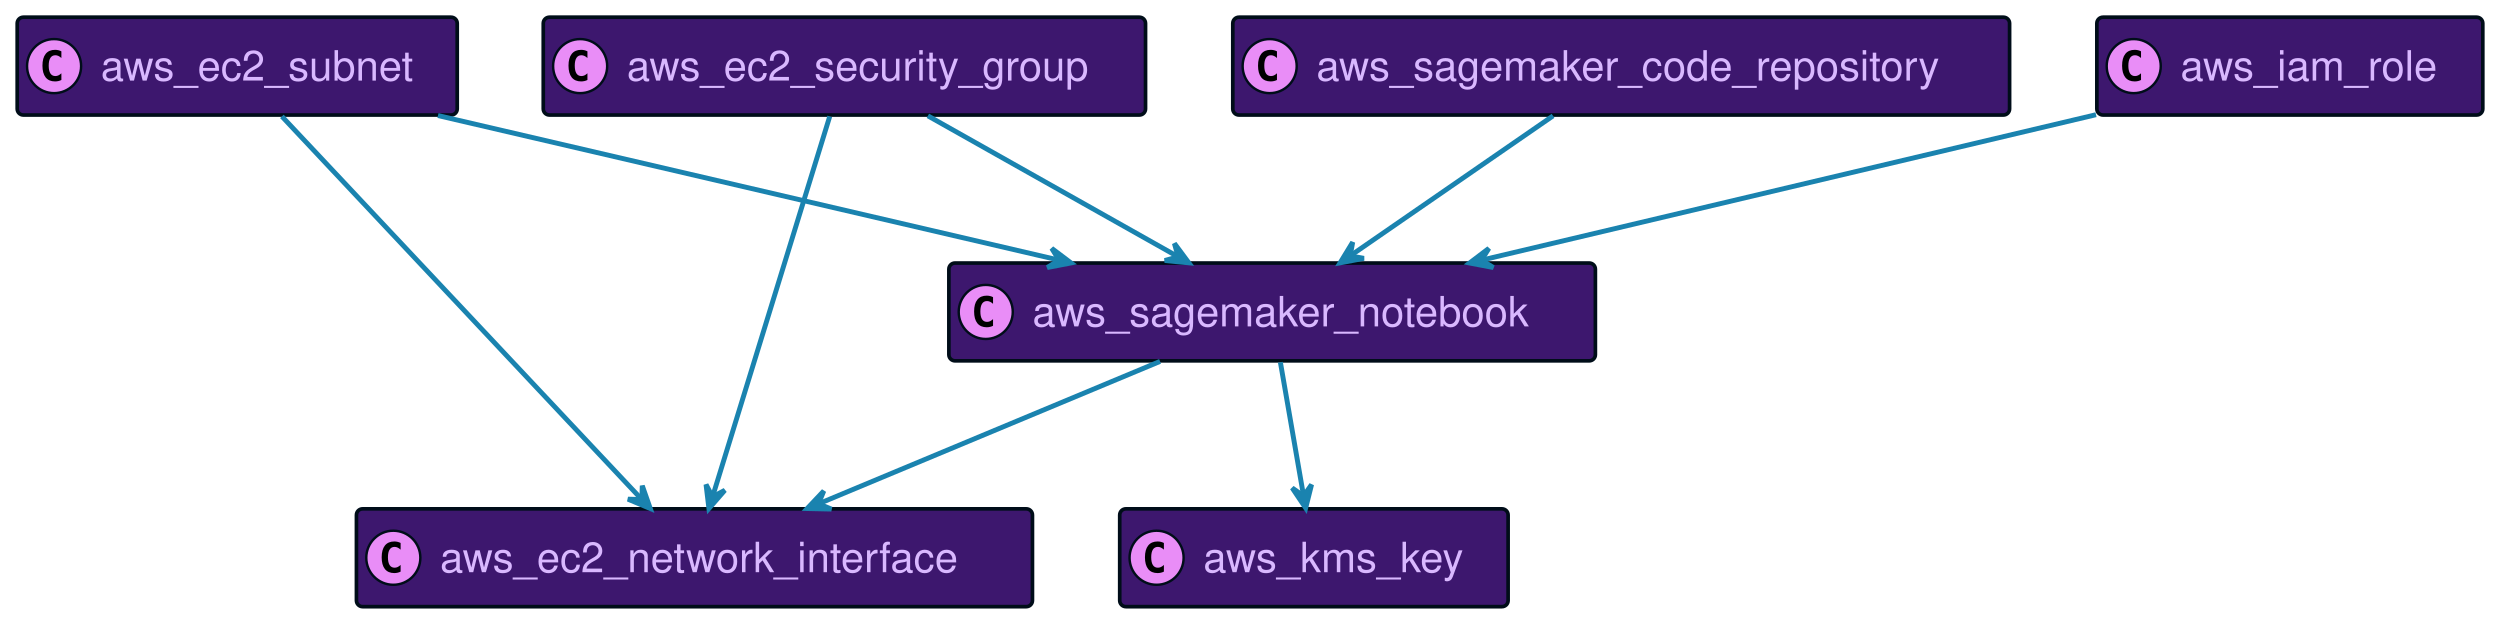
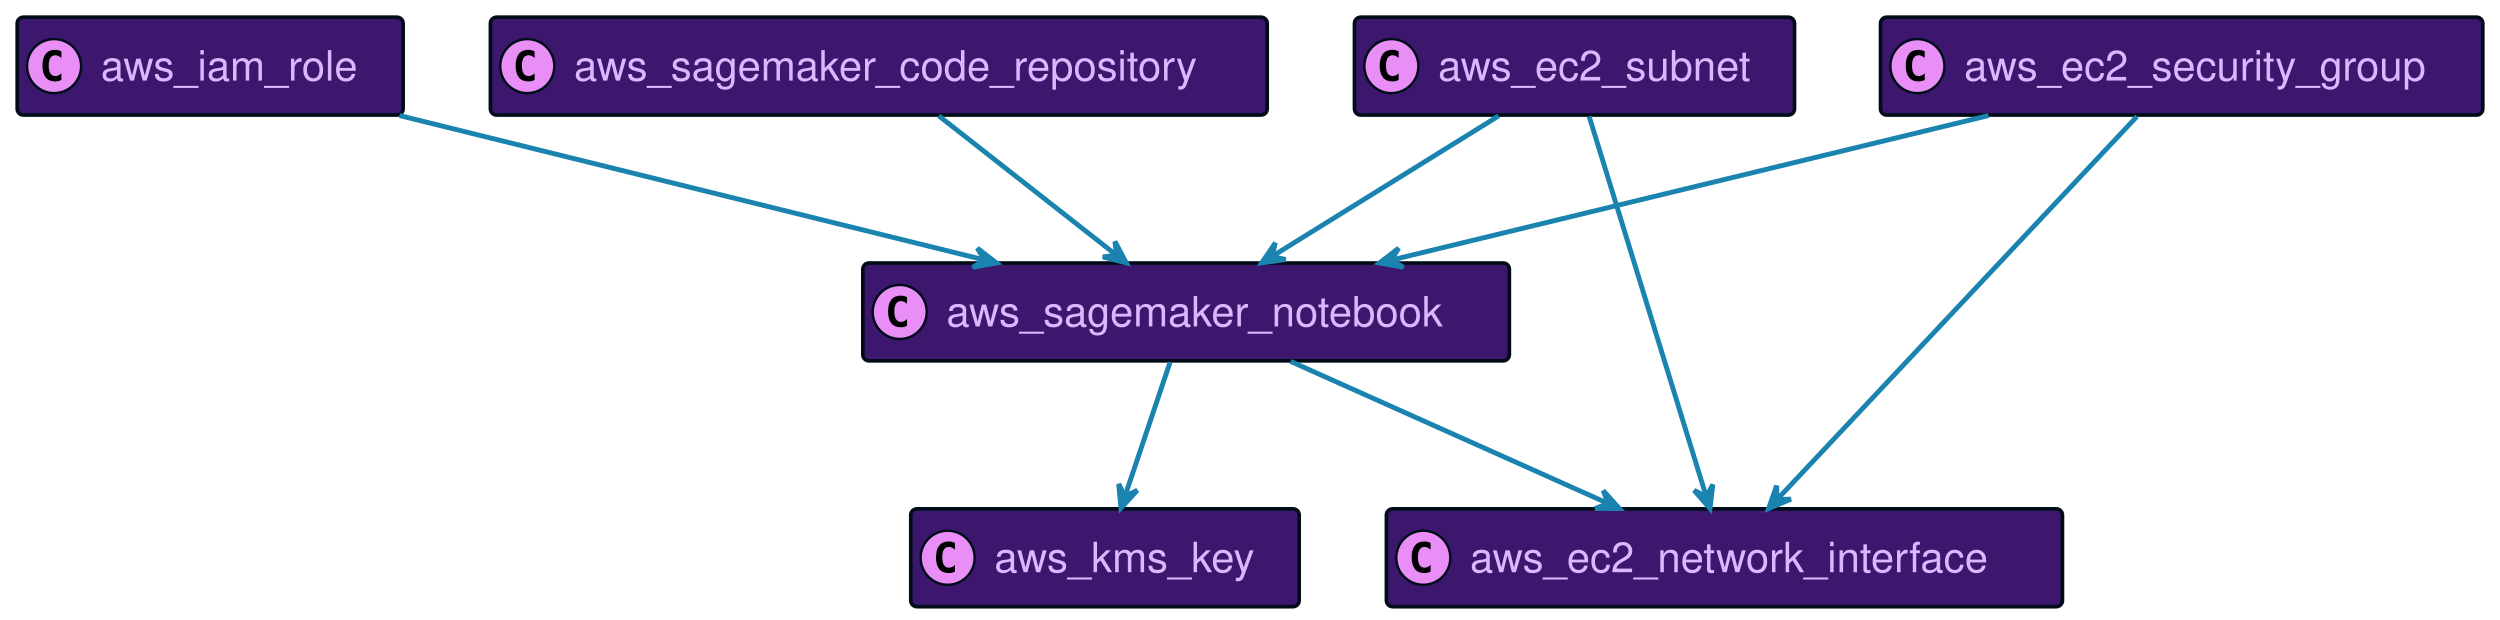
<svg xmlns="http://www.w3.org/2000/svg" xmlns:xlink="http://www.w3.org/1999/xlink" width="1017" height="252" preserveAspectRatio="none" style="width:1017px;height:252px;background:#00000000">
-   <a xlink:actuate="onRequest" xlink:href="#a" xlink:show="new" xlink:title="#aws_ec2_subnet" xlink:type="simple" target="_top">
-     <rect id="a" width="179" height="39.789" x="7" y="7" fill="#3D176E" rx="2.5" ry="2.5" style="stroke:#000d19;stroke-width:1.5" />
+   <a xlink:actuate="onRequest" xlink:href="#a" xlink:show="new" xlink:title="#aws_kms_key" xlink:type="simple" target="_top">
+     <rect id="a" width="158" height="39.789" x="370.5" y="207" fill="#3D176E" rx="2.5" ry="2.5" style="stroke:#000d19;stroke-width:1.5" />
+     <circle cx="385.5" cy="226.894" r="11" fill="#E98DF7" style="stroke:#000d19;stroke-width:1" />
+     <path d="M388.469 232.535q-.578.297-1.219.438-.64.156-1.344.156-2.5 0-3.828-1.64-1.312-1.657-1.312-4.782t1.312-4.781q1.328-1.656 3.828-1.656.703 0 1.344.156.656.156 1.219.453v2.719q-.625-.579-1.219-.844-.594-.281-1.219-.281-1.344 0-2.031 1.078-.688 1.062-.688 3.156 0 2.094.688 3.172.688 1.062 2.031 1.062.625 0 1.219-.265.594-.281 1.219-.86v2.72Z" />
+     <text x="404.5" y="232.78" fill="#D9B8FF" font-family="Helvetica" font-size="17" textLength="116">aws_kms_key</text>
+   </a>
+   <a xlink:actuate="onRequest" xlink:href="#b" xlink:show="new" xlink:title="#aws_ec2_security_group" xlink:type="simple" target="_top">
+     <rect id="b" width="245" height="39.789" x="765" y="7" fill="#3D176E" rx="2.5" ry="2.5" style="stroke:#000d19;stroke-width:1.5" />
+     <circle cx="780" cy="26.895" r="11" fill="#E98DF7" style="stroke:#000d19;stroke-width:1" />
+     <path d="M782.969 32.535q-.578.297-1.219.438-.64.156-1.344.156-2.5 0-3.828-1.64-1.312-1.657-1.312-4.782t1.312-4.781q1.328-1.656 3.828-1.656.703 0 1.344.156.656.156 1.219.453v2.719q-.625-.578-1.219-.844-.594-.281-1.219-.281-1.343 0-2.031 1.078-.688 1.062-.688 3.156 0 2.094.688 3.172.688 1.062 2.031 1.062.625 0 1.219-.265.594-.281 1.219-.86v2.72Z" />
+     <text x="799" y="32.78" fill="#D9B8FF" font-family="Helvetica" font-size="17" textLength="203">aws_ec2_security_group</text>
+   </a>
+   <a xlink:actuate="onRequest" xlink:href="#c" xlink:show="new" xlink:title="#aws_ec2_subnet" xlink:type="simple" target="_top">
+     <rect id="c" width="179" height="39.789" x="551" y="7" fill="#3D176E" rx="2.5" ry="2.5" style="stroke:#000d19;stroke-width:1.5" />
+     <circle cx="566" cy="26.895" r="11" fill="#E98DF7" style="stroke:#000d19;stroke-width:1" />
+     <path d="M568.969 32.535q-.578.297-1.219.438-.64.156-1.344.156-2.5 0-3.828-1.64-1.312-1.657-1.312-4.782t1.312-4.781q1.328-1.656 3.828-1.656.703 0 1.344.156.656.156 1.219.453v2.719q-.625-.578-1.219-.844-.594-.281-1.219-.281-1.343 0-2.031 1.078-.688 1.062-.688 3.156 0 2.094.688 3.172.688 1.062 2.031 1.062.625 0 1.219-.265.594-.281 1.219-.86v2.72Z" />
+     <text x="585" y="32.78" fill="#D9B8FF" font-family="Helvetica" font-size="17" textLength="137">aws_ec2_subnet</text>
+   </a>
+   <a xlink:actuate="onRequest" xlink:href="#d" xlink:show="new" xlink:title="#aws_sagemaker_notebook" xlink:type="simple" target="_top">
+     <rect id="d" width="263" height="39.789" x="351" y="107" fill="#3D176E" rx="2.5" ry="2.5" style="stroke:#000d19;stroke-width:1.5" />
+     <circle cx="366" cy="126.894" r="11" fill="#E98DF7" style="stroke:#000d19;stroke-width:1" />
+     <path d="M368.969 132.535q-.578.297-1.219.438-.64.156-1.344.156-2.5 0-3.828-1.64-1.312-1.657-1.312-4.782t1.312-4.781q1.328-1.657 3.828-1.657.703 0 1.344.157.656.156 1.219.453v2.719q-.625-.579-1.219-.844-.594-.281-1.219-.281-1.344 0-2.031 1.078-.688 1.062-.688 3.156 0 2.094.688 3.172.688 1.062 2.031 1.062.625 0 1.219-.265.594-.281 1.219-.86v2.72Z" />
+     <text x="385" y="132.78" fill="#D9B8FF" font-family="Helvetica" font-size="17" textLength="221">aws_sagemaker_notebook</text>
+   </a>
+   <a xlink:actuate="onRequest" xlink:href="#e" xlink:show="new" xlink:title="#aws_ec2_network_interface" xlink:type="simple" target="_top">
+     <rect id="e" width="275" height="39.789" x="564" y="207" fill="#3D176E" rx="2.5" ry="2.5" style="stroke:#000d19;stroke-width:1.5" />
+     <circle cx="579" cy="226.894" r="11" fill="#E98DF7" style="stroke:#000d19;stroke-width:1" />
+     <path d="M581.969 232.535q-.578.297-1.219.438-.64.156-1.344.156-2.5 0-3.828-1.64-1.312-1.657-1.312-4.782t1.312-4.781q1.328-1.656 3.828-1.656.703 0 1.344.156.656.156 1.219.453v2.719q-.625-.579-1.219-.844-.594-.281-1.219-.281-1.343 0-2.031 1.078-.688 1.062-.688 3.156 0 2.094.688 3.172.688 1.062 2.031 1.062.625 0 1.219-.265.594-.281 1.219-.86v2.72Z" />
+     <text x="598" y="232.78" fill="#D9B8FF" font-family="Helvetica" font-size="17" textLength="233">aws_ec2_network_interface</text>
+   </a>
+   <a xlink:actuate="onRequest" xlink:href="#f" xlink:show="new" xlink:title="#aws_sagemaker_code_repository" xlink:type="simple" target="_top">
+     <rect id="f" width="316" height="39.789" x="199.5" y="7" fill="#3D176E" rx="2.5" ry="2.5" style="stroke:#000d19;stroke-width:1.5" />
+     <circle cx="214.5" cy="26.895" r="11" fill="#E98DF7" style="stroke:#000d19;stroke-width:1" />
+     <path d="M217.469 32.535q-.578.297-1.219.438-.64.156-1.344.156-2.5 0-3.828-1.64-1.312-1.657-1.312-4.782t1.312-4.781q1.328-1.656 3.828-1.656.703 0 1.344.156.656.156 1.219.453v2.719q-.625-.578-1.219-.844-.594-.281-1.219-.281-1.344 0-2.031 1.078-.688 1.062-.688 3.156 0 2.094.688 3.172.688 1.062 2.031 1.062.625 0 1.219-.265.594-.281 1.219-.86v2.72Z" />
+     <text x="233.5" y="32.78" fill="#D9B8FF" font-family="Helvetica" font-size="17" textLength="274">aws_sagemaker_code_repository</text>
+   </a>
+   <a xlink:actuate="onRequest" xlink:href="#g" xlink:show="new" xlink:title="#aws_iam_role" xlink:type="simple" target="_top">
+     <rect id="g" width="157" height="39.789" x="7" y="7" fill="#3D176E" rx="2.5" ry="2.5" style="stroke:#000d19;stroke-width:1.5" />
    <circle cx="22" cy="26.895" r="11" fill="#E98DF7" style="stroke:#000d19;stroke-width:1" />
    <path d="M24.969 32.535q-.578.297-1.219.438-.64.156-1.344.156-2.5 0-3.828-1.64-1.312-1.657-1.312-4.782t1.312-4.781q1.328-1.656 3.828-1.656.703 0 1.344.156.656.156 1.219.453v2.719q-.625-.578-1.219-.844-.594-.281-1.219-.281-1.343 0-2.031 1.078-.688 1.062-.688 3.156 0 2.094.688 3.172.688 1.062 2.031 1.062.625 0 1.219-.265.594-.281 1.219-.86v2.72Z" />
-     <text x="41" y="32.78" fill="#D9B8FF" font-family="Helvetica" font-size="17" textLength="137">aws_ec2_subnet</text>
+     <text x="41" y="32.78" fill="#D9B8FF" font-family="Helvetica" font-size="17" textLength="115">aws_iam_role</text>
  </a>
-   <a xlink:actuate="onRequest" xlink:href="#b" xlink:show="new" xlink:title="#aws_ec2_network_interface" xlink:type="simple" target="_top">
-     <rect id="b" width="275" height="39.789" x="145" y="207" fill="#3D176E" rx="2.5" ry="2.5" style="stroke:#000d19;stroke-width:1.5" />
-     <circle cx="160" cy="226.894" r="11" fill="#E98DF7" style="stroke:#000d19;stroke-width:1" />
-     <path d="M162.969 232.535q-.578.297-1.219.438-.64.156-1.344.156-2.5 0-3.828-1.64-1.312-1.657-1.312-4.782t1.312-4.781q1.328-1.656 3.828-1.656.703 0 1.344.156.656.156 1.219.453v2.719q-.625-.579-1.219-.844-.594-.281-1.219-.281-1.344 0-2.031 1.078-.688 1.062-.688 3.156 0 2.094.688 3.172.688 1.062 2.031 1.062.625 0 1.219-.265.594-.281 1.219-.86v2.72Z" />
-     <text x="179" y="232.78" fill="#D9B8FF" font-family="Helvetica" font-size="17" textLength="233">aws_ec2_network_interface</text>
-   </a>
-   <a xlink:actuate="onRequest" xlink:href="#c" xlink:show="new" xlink:title="#aws_kms_key" xlink:type="simple" target="_top">
-     <rect id="c" width="158" height="39.789" x="455.5" y="207" fill="#3D176E" rx="2.5" ry="2.5" style="stroke:#000d19;stroke-width:1.5" />
-     <circle cx="470.5" cy="226.894" r="11" fill="#E98DF7" style="stroke:#000d19;stroke-width:1" />
-     <path d="M473.469 232.535q-.578.297-1.219.438-.64.156-1.344.156-2.5 0-3.828-1.64-1.312-1.657-1.312-4.782t1.312-4.781q1.328-1.656 3.828-1.656.703 0 1.344.156.656.156 1.219.453v2.719q-.625-.579-1.219-.844-.594-.281-1.219-.281-1.344 0-2.031 1.078-.688 1.062-.688 3.156 0 2.094.688 3.172.688 1.062 2.031 1.062.625 0 1.219-.265.594-.281 1.219-.86v2.72Z" />
-     <text x="489.5" y="232.78" fill="#D9B8FF" font-family="Helvetica" font-size="17" textLength="116">aws_kms_key</text>
-   </a>
-   <a xlink:actuate="onRequest" xlink:href="#d" xlink:show="new" xlink:title="#aws_sagemaker_notebook" xlink:type="simple" target="_top">
-     <rect id="d" width="263" height="39.789" x="386" y="107" fill="#3D176E" rx="2.5" ry="2.5" style="stroke:#000d19;stroke-width:1.5" />
-     <circle cx="401" cy="126.894" r="11" fill="#E98DF7" style="stroke:#000d19;stroke-width:1" />
-     <path d="M403.969 132.535q-.578.297-1.219.438-.64.156-1.344.156-2.5 0-3.828-1.64-1.312-1.657-1.312-4.782t1.312-4.781q1.328-1.657 3.828-1.657.703 0 1.344.157.656.156 1.219.453v2.719q-.625-.579-1.219-.844-.594-.281-1.219-.281-1.344 0-2.031 1.078-.688 1.062-.688 3.156 0 2.094.688 3.172.688 1.062 2.031 1.062.625 0 1.219-.265.594-.281 1.219-.86v2.72Z" />
-     <text x="420" y="132.78" fill="#D9B8FF" font-family="Helvetica" font-size="17" textLength="221">aws_sagemaker_notebook</text>
-   </a>
-   <a xlink:actuate="onRequest" xlink:href="#e" xlink:show="new" xlink:title="#aws_ec2_security_group" xlink:type="simple" target="_top">
-     <rect id="e" width="245" height="39.789" x="221" y="7" fill="#3D176E" rx="2.5" ry="2.5" style="stroke:#000d19;stroke-width:1.5" />
-     <circle cx="236" cy="26.895" r="11" fill="#E98DF7" style="stroke:#000d19;stroke-width:1" />
-     <path d="M238.969 32.535q-.578.297-1.219.438-.64.156-1.344.156-2.5 0-3.828-1.64-1.312-1.657-1.312-4.782t1.312-4.781q1.328-1.656 3.828-1.656.703 0 1.344.156.656.156 1.219.453v2.719q-.625-.578-1.219-.844-.594-.281-1.219-.281-1.344 0-2.031 1.078-.688 1.062-.688 3.156 0 2.094.688 3.172.688 1.062 2.031 1.062.625 0 1.219-.265.594-.281 1.219-.86v2.72Z" />
-     <text x="255" y="32.78" fill="#D9B8FF" font-family="Helvetica" font-size="17" textLength="203">aws_ec2_security_group</text>
-   </a>
-   <a xlink:actuate="onRequest" xlink:href="#f" xlink:show="new" xlink:title="#aws_sagemaker_code_repository" xlink:type="simple" target="_top">
-     <rect id="f" width="316" height="39.789" x="501.5" y="7" fill="#3D176E" rx="2.5" ry="2.5" style="stroke:#000d19;stroke-width:1.5" />
-     <circle cx="516.5" cy="26.895" r="11" fill="#E98DF7" style="stroke:#000d19;stroke-width:1" />
-     <path d="M519.469 32.535q-.578.297-1.219.438-.64.156-1.344.156-2.5 0-3.828-1.64-1.312-1.657-1.312-4.782t1.312-4.781q1.328-1.656 3.828-1.656.703 0 1.344.156.656.156 1.219.453v2.719q-.625-.578-1.219-.844-.594-.281-1.219-.281-1.343 0-2.031 1.078-.688 1.062-.688 3.156 0 2.094.688 3.172.688 1.062 2.031 1.062.625 0 1.219-.265.594-.281 1.219-.86v2.72Z" />
-     <text x="535.5" y="32.78" fill="#D9B8FF" font-family="Helvetica" font-size="17" textLength="274">aws_sagemaker_code_repository</text>
-   </a>
-   <a xlink:actuate="onRequest" xlink:href="#g" xlink:show="new" xlink:title="#aws_iam_role" xlink:type="simple" target="_top">
-     <rect id="g" width="157" height="39.789" x="853" y="7" fill="#3D176E" rx="2.5" ry="2.5" style="stroke:#000d19;stroke-width:1.5" />
-     <circle cx="868" cy="26.895" r="11" fill="#E98DF7" style="stroke:#000d19;stroke-width:1" />
-     <path d="M870.969 32.535q-.578.297-1.219.438-.64.156-1.344.156-2.5 0-3.828-1.64-1.312-1.657-1.312-4.782t1.312-4.781q1.328-1.656 3.828-1.656.703 0 1.344.156.656.156 1.219.453v2.719q-.625-.578-1.219-.844-.594-.281-1.219-.281-1.343 0-2.031 1.078-.688 1.062-.688 3.156 0 2.094.688 3.172.688 1.062 2.031 1.062.625 0 1.219-.265.594-.281 1.219-.86v2.72Z" />
-     <text x="887" y="32.78" fill="#D9B8FF" font-family="Helvetica" font-size="17" textLength="115">aws_iam_role</text>
-   </a>
-   <path fill="none" d="M114.67 47.35c34.54 36.76 109.49 116.55 146.41 155.84" style="stroke:#1a83af;stroke-width:2" />
-   <path fill="#1A83AF" d="m264.53 206.87-3.255-9.295-.172 5.654-5.654-.171 9.081 3.812z" style="stroke:#1a83af;stroke-width:2" />
-   <path fill="none" d="m178.17 47.01 252.25 58.72" style="stroke:#1a83af;stroke-width:2" />
-   <path fill="#1A83AF" d="m435.7 106.96-7.865-5.928 2.994 4.8-4.8 2.994 9.671-1.866z" style="stroke:#1a83af;stroke-width:2" />
-   <path fill="none" d="M520.86 147.36c2.7 15.57 6.51 37.54 9.42 54.3" style="stroke:#1a83af;stroke-width:2" />
-   <path fill="#1A83AF" d="m531.15 206.68 2.399-9.552-3.256 4.626-4.626-3.255 5.483 8.181z" style="stroke:#1a83af;stroke-width:2" />
-   <path fill="none" d="M471.91 147.01c-39.84 16.62-97.61 40.71-138.85 57.91" style="stroke:#1a83af;stroke-width:2" />
-   <path fill="#1A83AF" d="m328.36 206.87 9.846.22-5.233-2.148 2.148-5.233-6.761 7.161z" style="stroke:#1a83af;stroke-width:2" />
-   <path fill="none" d="M337.54 47.35c-11.19 36.32-35.31 114.62-47.57 154.4" style="stroke:#1a83af;stroke-width:2" />
-   <path fill="#1A83AF" d="m288.39 206.87 6.468-7.427-4.999 2.648-2.647-5 1.178 9.779z" style="stroke:#1a83af;stroke-width:2" />
-   <path fill="none" d="M377.46 47.13c29.22 16.46 71.36 40.19 101.77 57.31" style="stroke:#1a83af;stroke-width:2" />
-   <path fill="#1A83AF" d="m483.62 106.92-5.875-7.905 1.52 5.449-5.45 1.52 9.805.936z" style="stroke:#1a83af;stroke-width:2" />
-   <path fill="none" d="M631.78 47.13c-23.65 16.32-57.66 39.8-82.43 56.89" style="stroke:#1a83af;stroke-width:2" />
-   <path fill="#1A83AF" d="m545.15 106.92 9.678-1.825-5.564-1.017 1.016-5.565-5.13 8.407z" style="stroke:#1a83af;stroke-width:2" />
-   <path fill="none" d="M852.66 46.66c-71.37 16.9-176.25 41.72-249.62 59.09" style="stroke:#1a83af;stroke-width:2" />
-   <path fill="#1A83AF" d="m597.82 106.99 9.676 1.839-4.808-2.981 2.98-4.808-7.848 5.95z" style="stroke:#1a83af;stroke-width:2" />
+   <path fill="none" d="M808.93 47.01c-69.75 16.88-171.37 41.47-242.66 58.72" style="stroke:#1a83af;stroke-width:2" />
+   <path fill="#1A83AF" d="m561.19 106.96 9.692 1.752-4.835-2.938 2.938-4.834-7.795 6.02z" style="stroke:#1a83af;stroke-width:2" />
+   <path fill="none" d="M869.33 47.35C834.79 84.11 759.84 163.9 722.92 203.19" style="stroke:#1a83af;stroke-width:2" />
+   <path fill="#1A83AF" d="m719.47 206.87 9.081-3.812-5.654.171-.172-5.654-3.255 9.295z" style="stroke:#1a83af;stroke-width:2" />
+   <path fill="none" d="M609.66 47.13c-26.43 16.39-64.48 39.99-92.06 57.1" style="stroke:#1a83af;stroke-width:2" />
+   <path fill="#1A83AF" d="m513.26 106.92 9.757-1.34-5.507-1.293 1.294-5.507-5.544 8.14z" style="stroke:#1a83af;stroke-width:2" />
+   <path fill="none" d="M646.46 47.35c11.19 36.32 35.31 114.62 47.57 154.4" style="stroke:#1a83af;stroke-width:2" />
+   <path fill="#1A83AF" d="m695.61 206.87 1.178-9.778-2.647 4.999-5-2.648 6.469 7.427z" style="stroke:#1a83af;stroke-width:2" />
+   <path fill="none" d="M475.98 147.36c-5.24 15.57-12.64 37.54-18.28 54.3" style="stroke:#1a83af;stroke-width:2" />
+   <path fill="#1A83AF" d="m456.01 206.68 6.667-7.25-5.069 2.512-2.511-5.068.913 9.806z" style="stroke:#1a83af;stroke-width:2" />
+   <path fill="none" d="M524.99 147.01c37.05 16.58 90.74 40.61 129.16 57.8" style="stroke:#1a83af;stroke-width:2" />
+   <path fill="#1A83AF" d="m658.76 206.87-6.585-7.324 2.02 5.284-5.284 2.02 9.849.02z" style="stroke:#1a83af;stroke-width:2" />
+   <path fill="none" d="M381.9 47.13c20.73 16.25 50.51 39.6 72.29 56.68" style="stroke:#1a83af;stroke-width:2" />
+   <path fill="#1A83AF" d="m458.16 106.92-4.607-8.705.675 5.617-5.617.674 9.549 2.414z" style="stroke:#1a83af;stroke-width:2" />
+   <path fill="none" d="M162.52 47.01c68.37 16.88 167.99 41.47 237.86 58.72" style="stroke:#1a83af;stroke-width:2" />
+   <path fill="#1A83AF" d="m405.36 106.96-7.795-6.02 2.938 4.834-4.835 2.938 9.692-1.752z" style="stroke:#1a83af;stroke-width:2" />
</svg>
